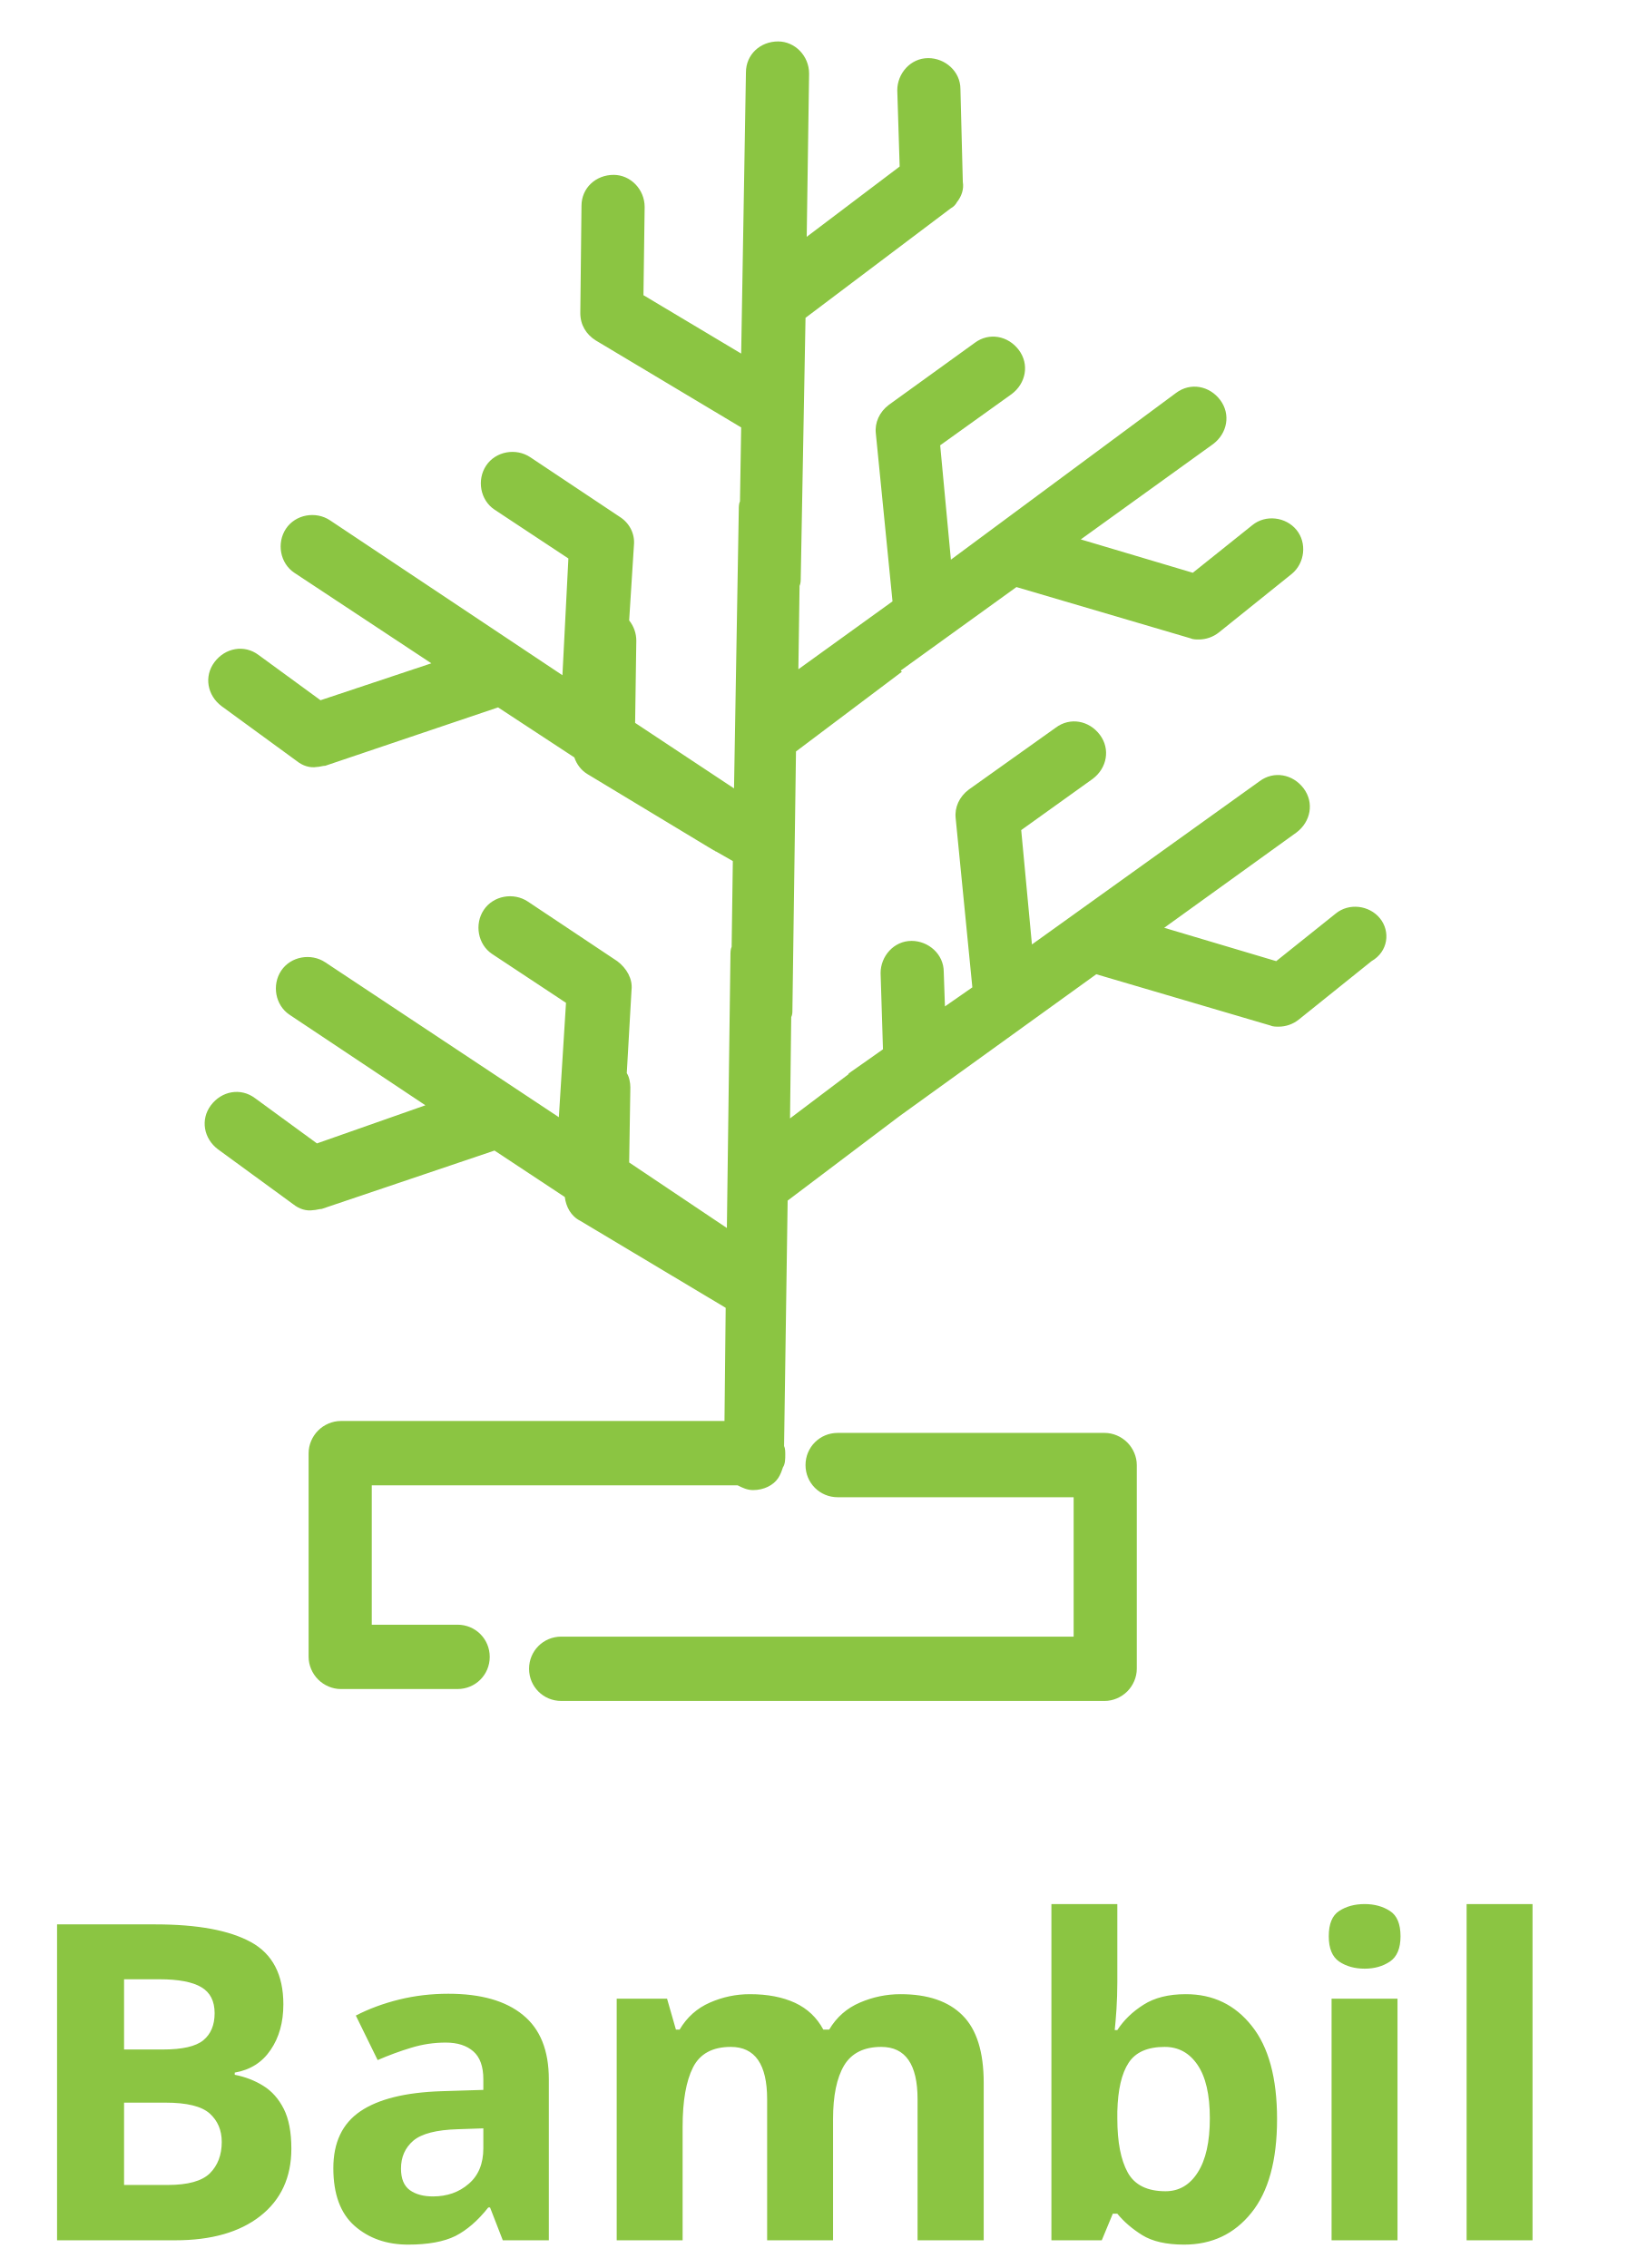
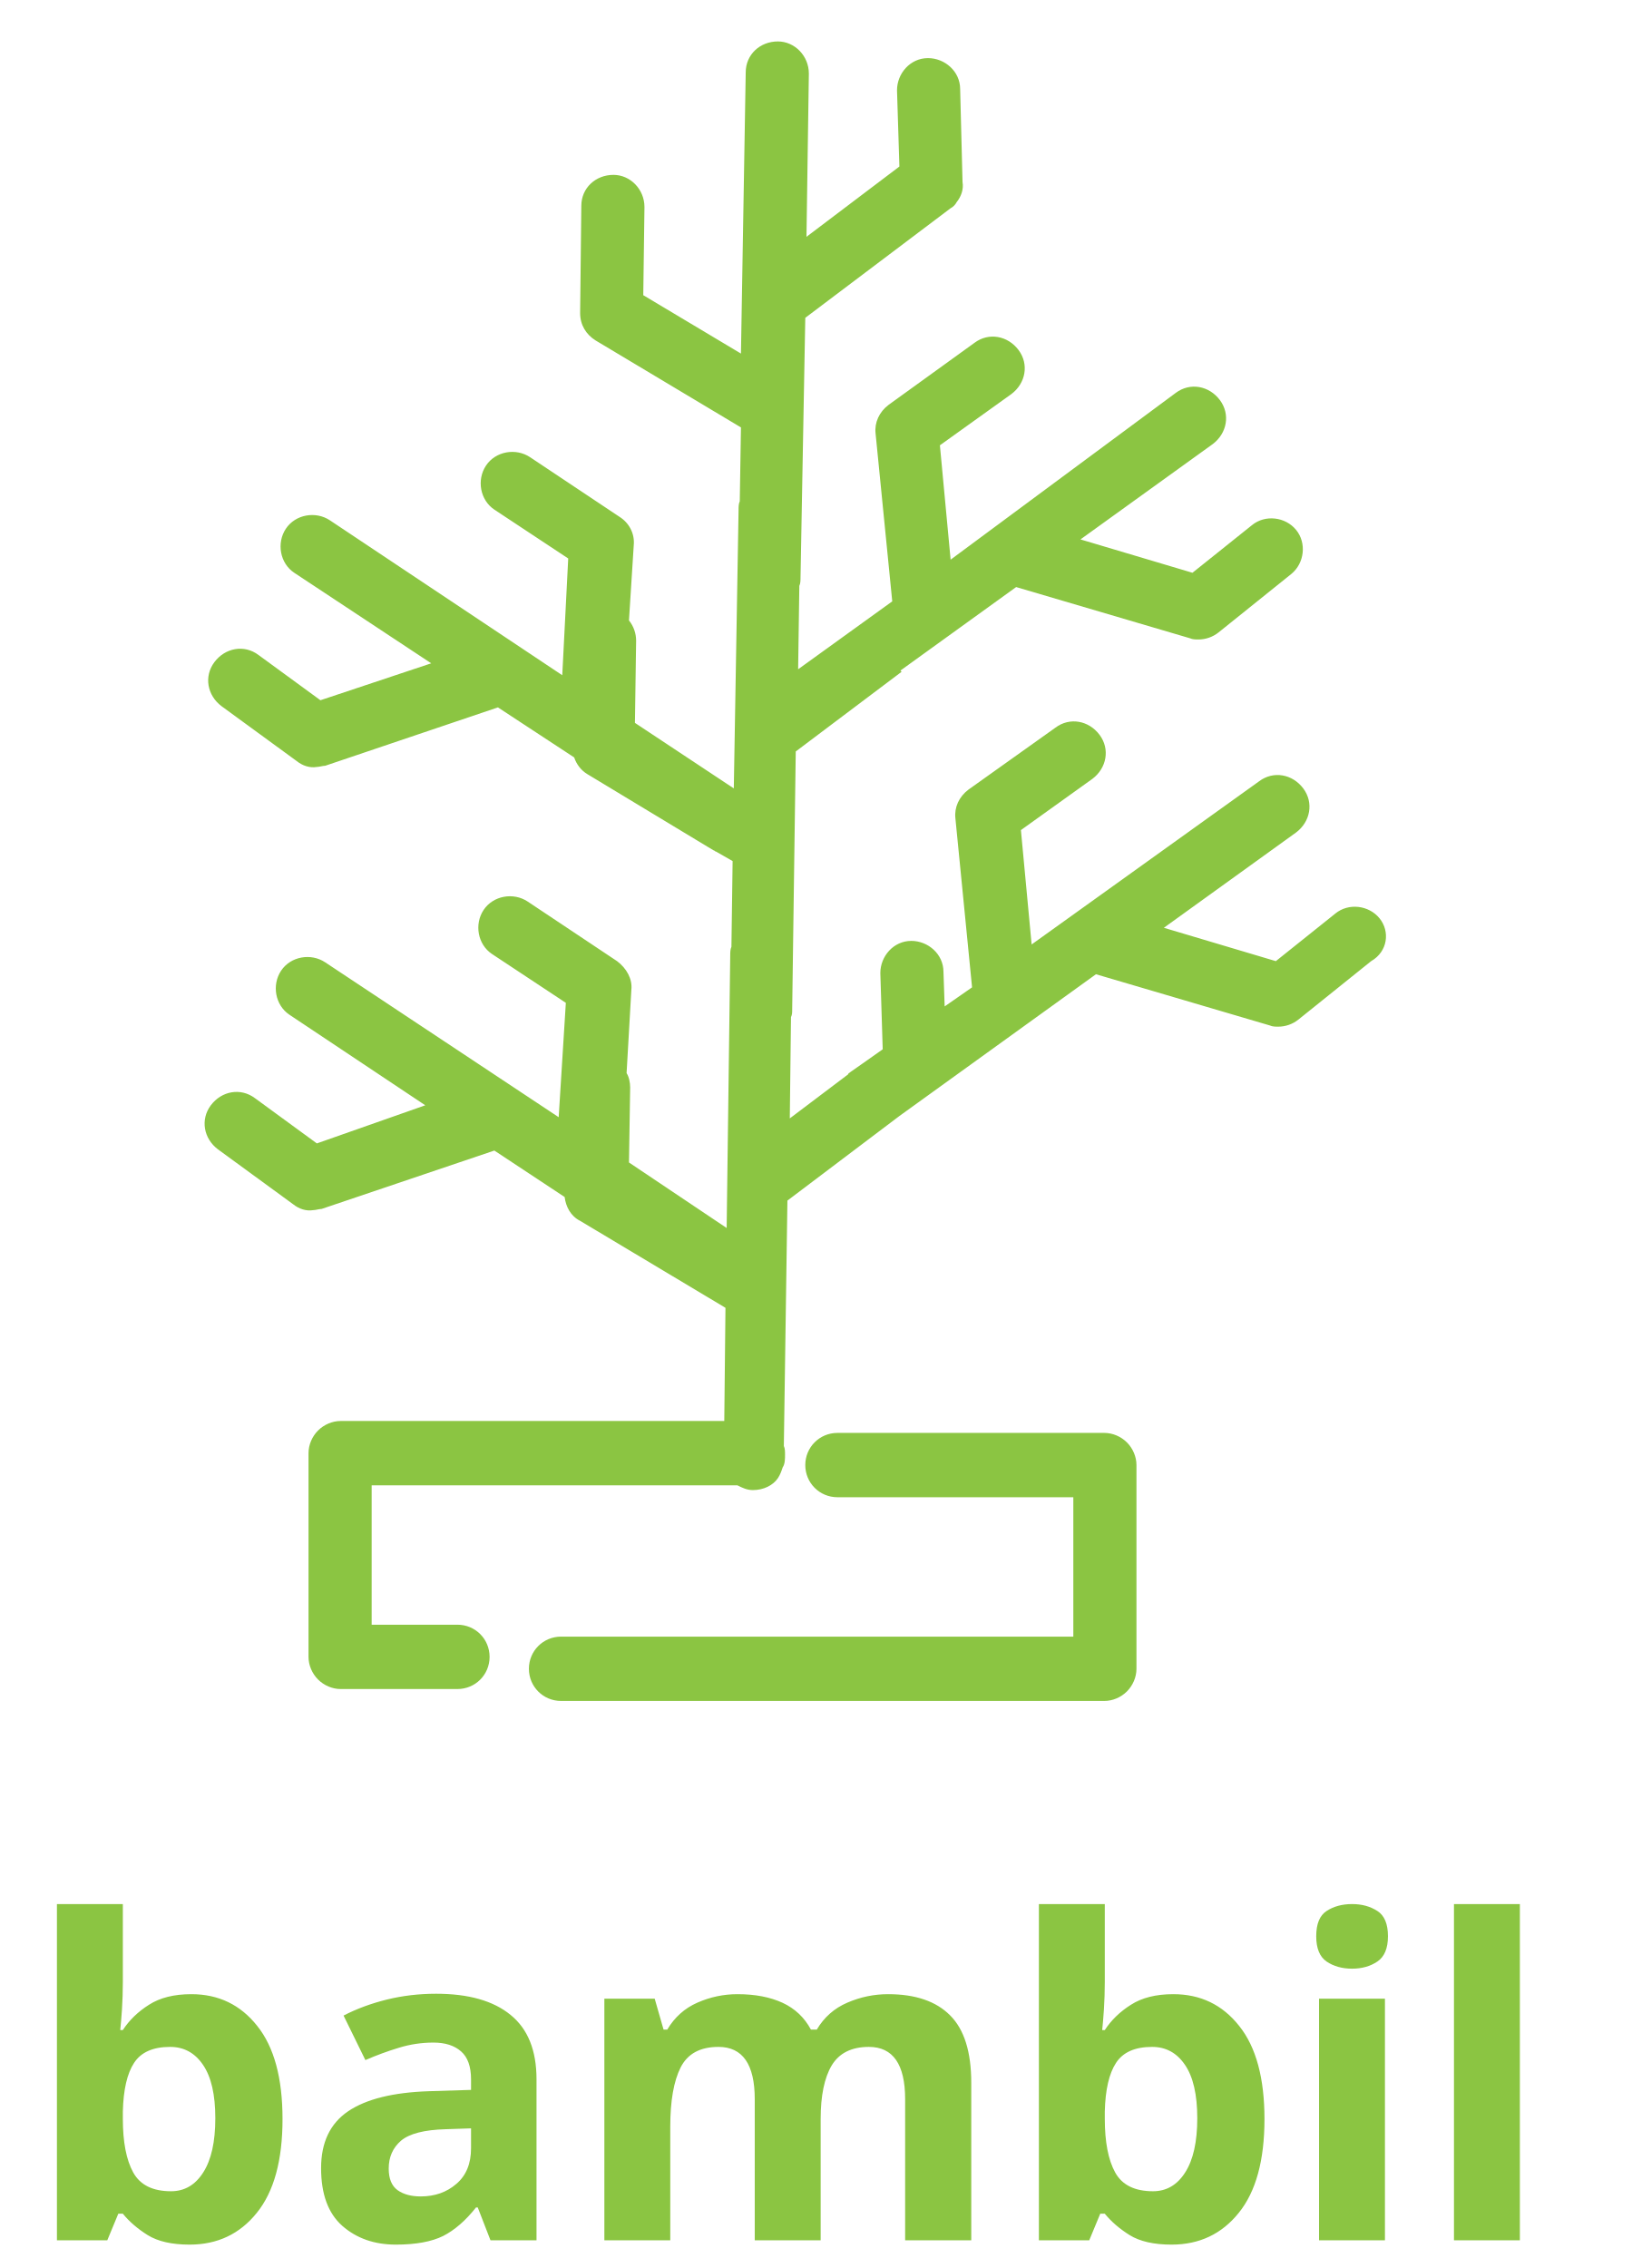
- <svg xmlns="http://www.w3.org/2000/svg" version="1.1" preserveAspectRatio="xMidYMid meet" viewBox="558 241 119 164">
+ <svg xmlns="http://www.w3.org/2000/svg" version="1.1" preserveAspectRatio="xMidYMid meet" viewBox="558 241 118 164">
  <g data-item-type="text" data-item="Business" id="logo__item--business" class="logo__item">
-     <g class="logo__item__inner" transform="translate(559.25 402.9964) scale(1 1) rotate(0 0 0)">
-       <text data-part-id="logo__item--business" dy="0" dominant-baseline="auto" alignment-baseline="auto" font-family="Montserrat" font-size="32px" fill="#8BC542" letter-spacing="0" font-weight="bold" font-style="normal" data-font-family="Montserrat" data-font-weight="bold" data-font-style="normal" data-ttf-url="/builder_assets/fontsttf/font-montserrat-bold-normal.ttf" data-font-filename="montserrat-bold-normal">Bambil</text>
+     <g class="logo__item__inner" transform="translate(559.6172 402.9964) scale(1 1) rotate(0 0 0)">
+       <text data-part-id="logo__item--business" dy="0" dominant-baseline="auto" alignment-baseline="auto" font-family="Montserrat" font-size="32px" fill="#8BC542" letter-spacing="0" font-weight="bold" font-style="normal" data-font-family="Montserrat" data-font-weight="bold" data-font-style="normal" data-ttf-url="/builder_assets/fontsttf/font-montserrat-bold-normal.ttf" data-font-filename="montserrat-bold-normal">bambil </text>
    </g>
  </g>
  <g data-item-type="image" data-item="Image" data-logo-item="" id="logo__item--logo_0" class="logo__item">
    <g class="logo__item__inner" transform="translate(549.0391 239) scale(0.8614502 0.8614502) rotate(0 0 0)">
      <g>
        <path fill="#8BC542" d="M126.2,79.4c-0.9-1.1-2.6-1.3-3.7-0.4h0l-5,4l-9.4-2.8l11.1-8c1.2-0.9,1.5-2.5,0.6-3.7   c-0.9-1.2-2.5-1.5-3.7-0.6L97,81.6L96.1,72l6-4.3c1.2-0.9,1.5-2.5,0.6-3.7c-0.9-1.2-2.5-1.5-3.7-0.6l-7.3,5.2   c-0.8,0.6-1.2,1.5-1.1,2.4L92,85.2l-2.3,1.6l-0.1-2.9c0-1.5-1.3-2.6-2.7-2.6c-1.5,0-2.6,1.3-2.6,2.7l0,0l0.2,6.4l-1.7,1.2l-1,0.7   c-0.1,0.1-0.2,0.1-0.2,0.2l-4.9,3.7l0.1-8.5c0.1-0.2,0.1-0.4,0.1-0.6l0.3-21.7l8.9-6.7c0,0-0.1,0-0.1-0.1l9.7-7l14.6,4.3   c0.2,0.1,0.5,0.1,0.7,0.1c0.6,0,1.2-0.2,1.7-0.6l6.1-4.9c1.1-0.9,1.3-2.6,0.4-3.7c-0.9-1.1-2.6-1.3-3.7-0.4h0l-5,4l-9.4-2.8l11.1-8   c1.2-0.9,1.5-2.5,0.6-3.7c-0.9-1.2-2.5-1.5-3.7-0.6L90.2,49.3l-0.9-9.6l6-4.3c1.2-0.9,1.5-2.5,0.6-3.7c-0.9-1.2-2.5-1.5-3.7-0.6   L85,36.3c-0.8,0.6-1.2,1.5-1.1,2.4l1.4,14.1l-7.9,5.7l0.1-7c0.1-0.2,0.1-0.5,0.1-0.7L78,29l12.2-9.2c0.2-0.1,0.4-0.3,0.5-0.5   c0.4-0.5,0.6-1.1,0.5-1.7L91,9.8c0-1.5-1.3-2.6-2.7-2.6c-1.5,0-2.6,1.3-2.6,2.7v0l0.2,6.4l-7.8,5.9l0.2-13.7c0-1.5-1.2-2.7-2.6-2.7   c-1.5,0-2.7,1.1-2.7,2.6L72.6,32l-8.2-4.9l0.1-7.4c0-1.5-1.2-2.7-2.6-2.7c-1.5,0-2.7,1.1-2.7,2.6l-0.1,9c0,1,0.5,1.8,1.3,2.3   l12.2,7.3l-0.1,6.2c-0.1,0.2-0.1,0.5-0.1,0.7l-0.4,23.4L63.7,63l0.1-6.9c0-0.6-0.2-1.2-0.6-1.7l0.4-6.3c0.1-1-0.4-1.9-1.2-2.4   l-7.5-5c-1.2-0.8-2.9-0.5-3.7,0.7c-0.8,1.2-0.5,2.9,0.7,3.7l6.2,4.1L57.6,59L38.1,46c-1.2-0.8-2.9-0.5-3.7,0.7   c-0.8,1.2-0.5,2.9,0.7,3.7L46.6,58l-9.3,3.1l-5.2-3.8h0c-1.2-0.9-2.8-0.6-3.7,0.6c-0.9,1.2-0.6,2.8,0.6,3.7l6.3,4.6   c0.5,0.4,1.1,0.6,1.7,0.5c0.2,0,0.5-0.1,0.7-0.1l14.5-4.9l6.4,4.2c0.2,0.6,0.6,1.1,1.1,1.4l10.1,6.1l0.5,0.3c0.1,0,0.1,0.1,0.2,0.1   l1.4,0.8l-0.1,7.2c-0.1,0.2-0.1,0.5-0.1,0.7l-0.3,22.9l-8.2-5.5l0.1-6.3c0-0.4-0.1-0.9-0.3-1.2l0.4-7c0.1-0.9-0.4-1.8-1.2-2.4   l-7.5-5c-1.2-0.8-2.9-0.5-3.7,0.7c-0.8,1.2-0.5,2.9,0.7,3.7l6.2,4.1l-0.6,9.6l-19.6-13c-1.2-0.8-2.9-0.5-3.7,0.7   c-0.8,1.2-0.5,2.9,0.7,3.7l11.4,7.6L37,98.3l-5.2-3.8h0c-1.2-0.9-2.8-0.6-3.7,0.6c-0.9,1.2-0.6,2.8,0.6,3.7l6.3,4.6   c0.5,0.4,1.1,0.6,1.7,0.5c0.2,0,0.5-0.1,0.7-0.1l14.5-4.9l5.9,3.9c0.1,0.8,0.5,1.6,1.3,2l12.2,7.3l-0.1,9.5H39   c-0.7,0-1.4,0.3-1.9,0.8c-0.5,0.5-0.8,1.2-0.8,1.9v17.1c0,0.7,0.3,1.4,0.8,1.9c0.5,0.5,1.2,0.8,1.9,0.8h9.8c1.5,0,2.7-1.2,2.7-2.7   c0-1.5-1.2-2.7-2.7-2.7l-7.2,0V127h30.7c0.4,0.2,0.8,0.4,1.3,0.4c0.9,0,1.7-0.4,2.1-1c0.2-0.3,0.3-0.6,0.4-0.9   c0.2-0.3,0.2-0.7,0.2-1.1c0-0.2,0-0.5-0.1-0.7l0.3-20.6l9.4-7.1l16.5-11.9l14.6,4.3c0.2,0.1,0.5,0.1,0.7,0.1c0.6,0,1.2-0.2,1.7-0.6   l6.1-4.9C126.9,82.2,127.1,80.5,126.2,79.4z" data-part-id="logo__item--logo_0__0" />
        <path fill="#8BC542" d="M103.1,122.6H80.7c-1.5,0-2.7,1.2-2.7,2.7c0,1.5,1.2,2.7,2.7,2.7h19.8v11.7H57.5c-1.5,0-2.7,1.2-2.7,2.7   c0,1.5,1.2,2.7,2.7,2.7h45.6c0.7,0,1.4-0.3,1.9-0.8c0.5-0.5,0.8-1.2,0.8-1.9v-17.1c0-0.7-0.3-1.4-0.8-1.9   C104.5,122.9,103.8,122.6,103.1,122.6z" data-part-id="logo__item--logo_0__1" />
      </g>
    </g>
  </g>
</svg>
